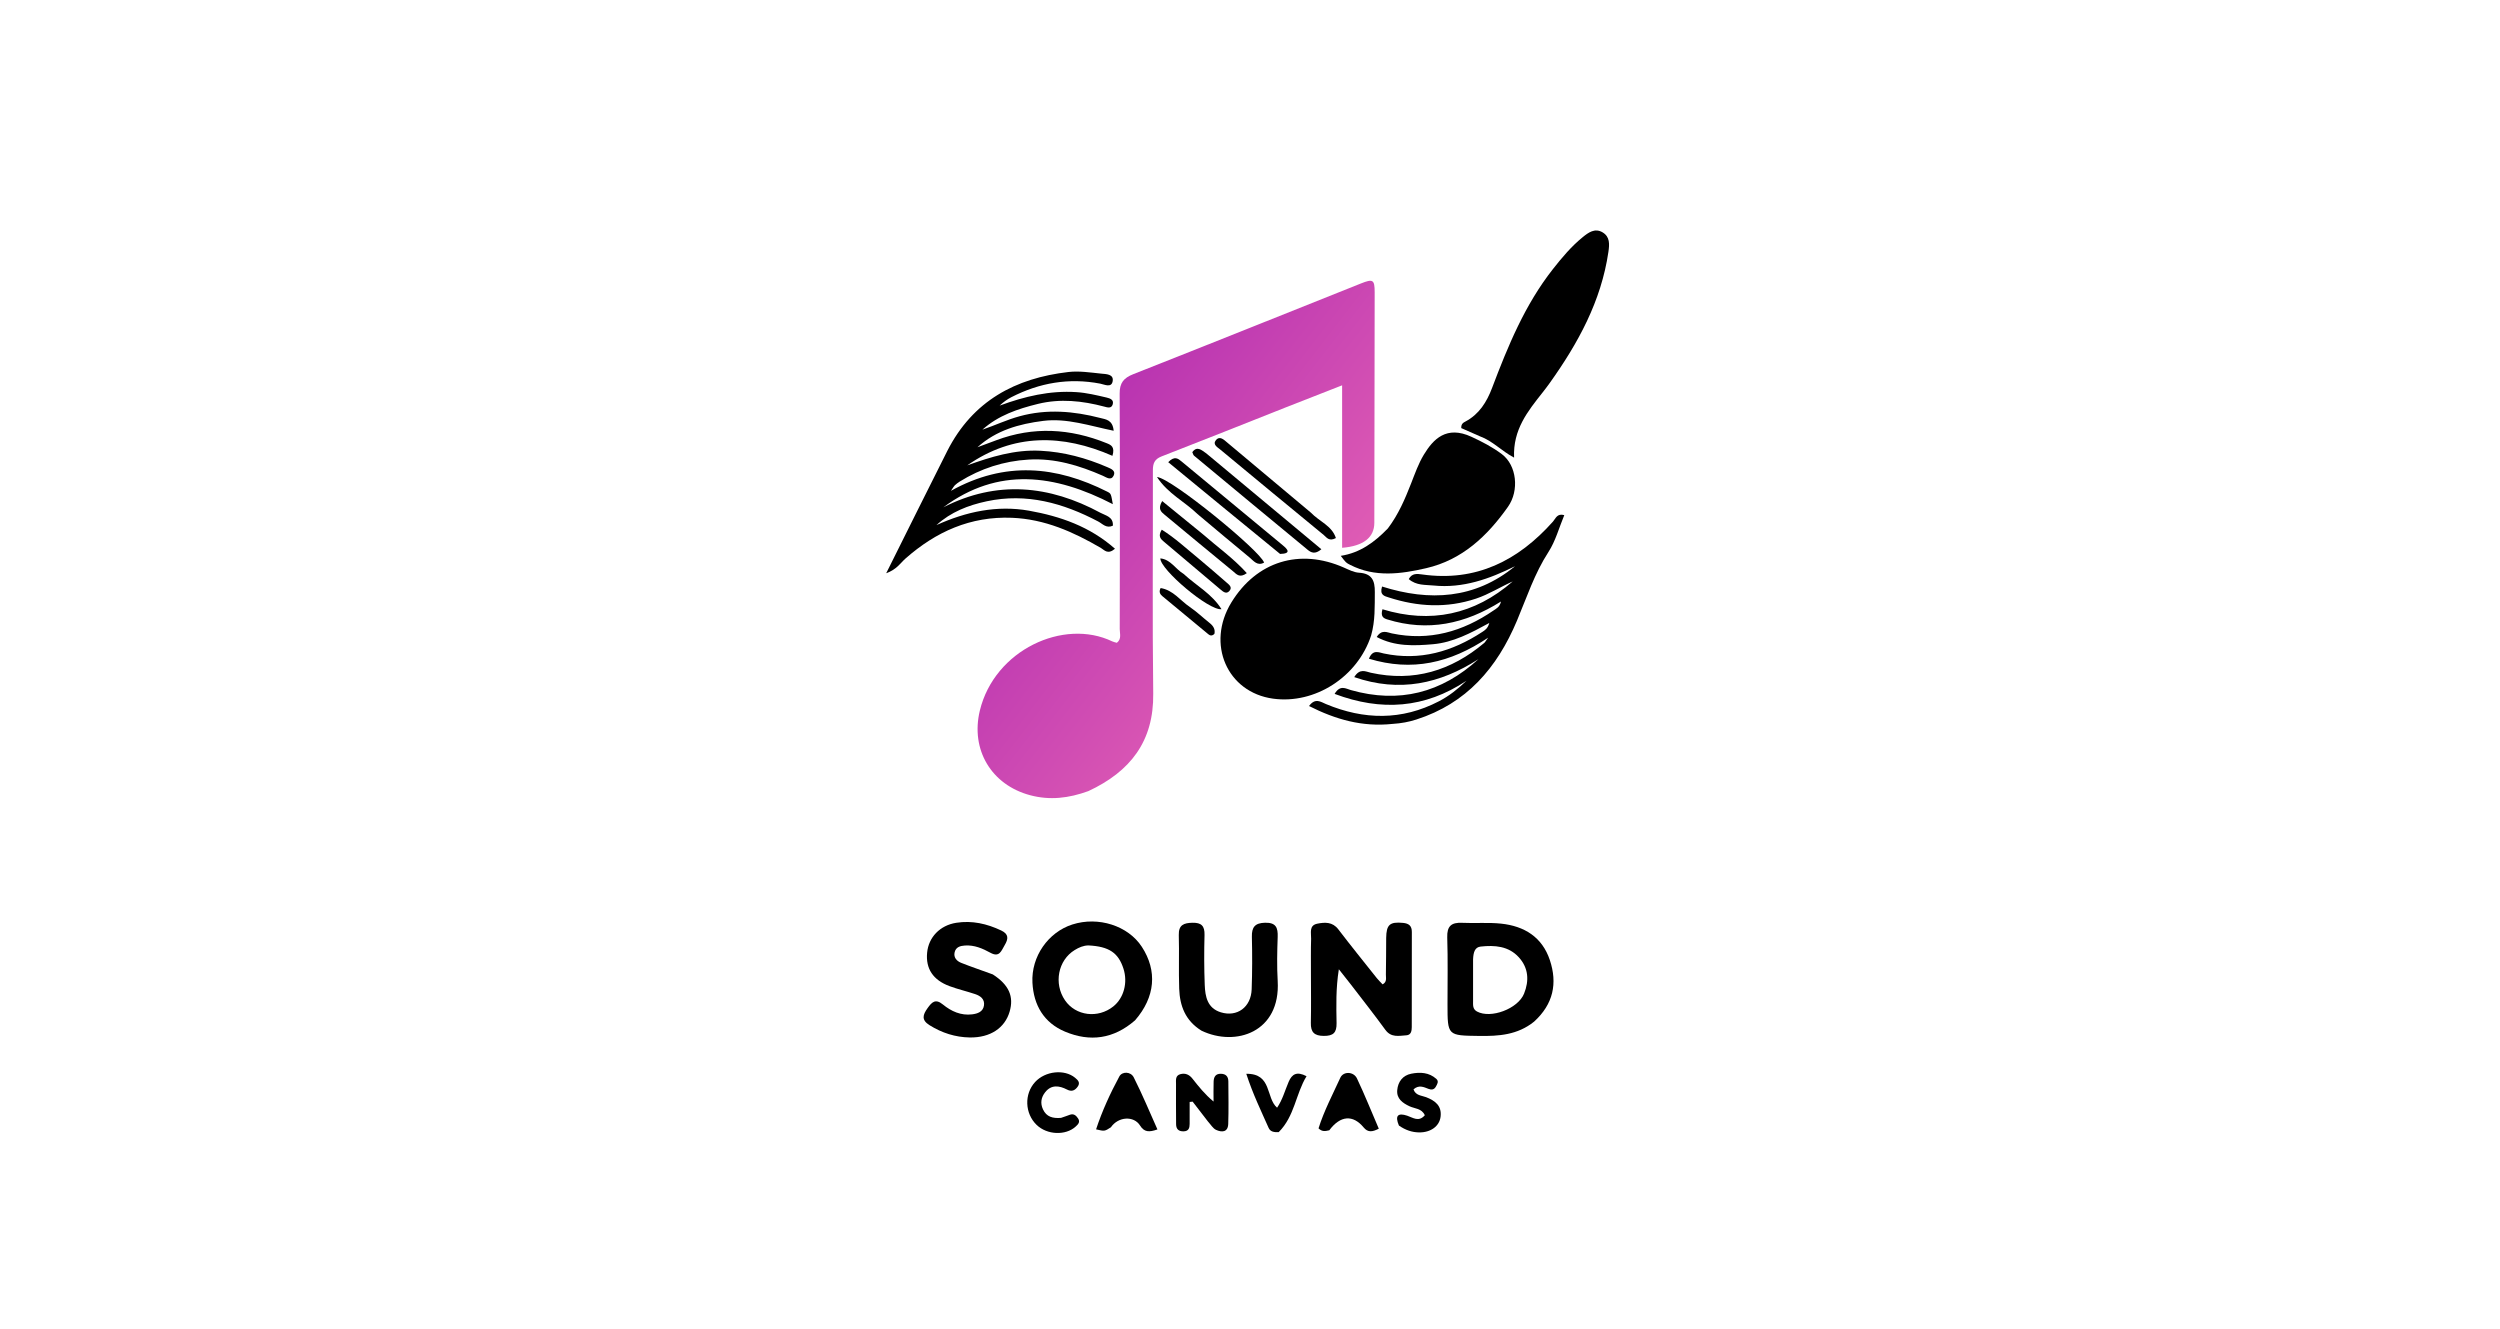
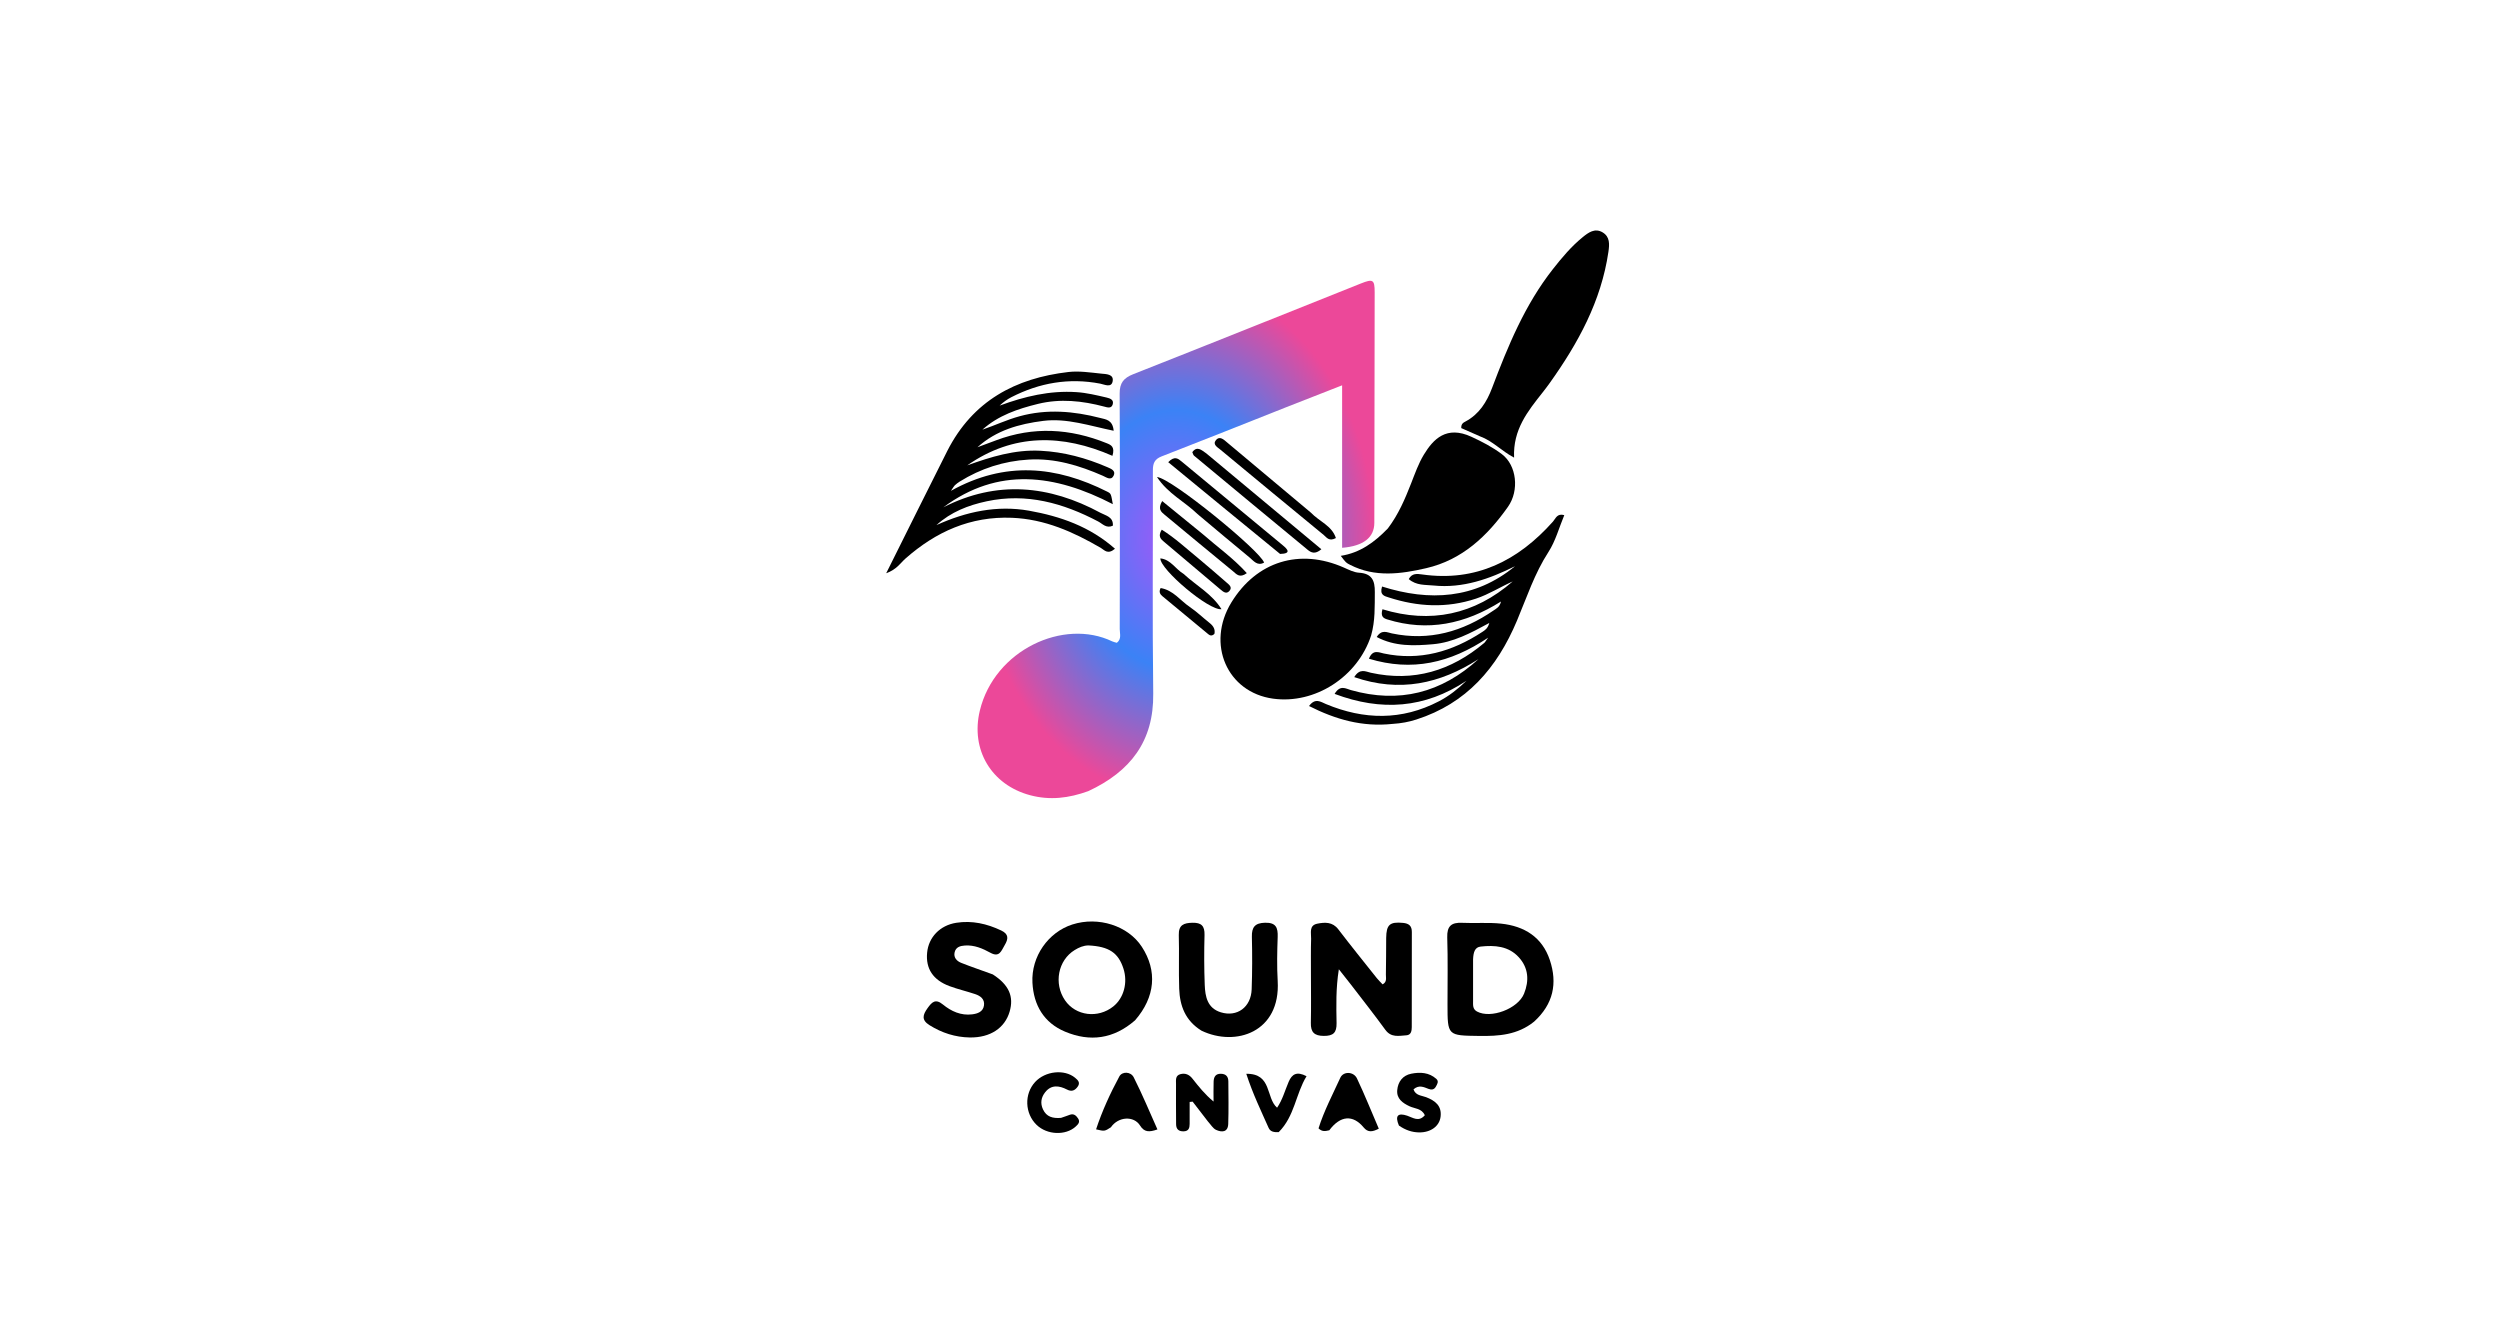
- <svg xmlns="http://www.w3.org/2000/svg" version="1.1" id="Layer_1" x="0px" y="0px" width="100%" viewBox="0 0 1024 544" enable-background="new 0 0 1024 544" xml:space="preserve">
+ <svg xmlns="http://www.w3.org/2000/svg" version="1.1" id="Layer_1" x="0px" y="0px" width="1024" height="544" viewBox="0 0 1024 544" enable-background="new 0 0 1024 544" xml:space="preserve">
  <defs>
-     <linearGradient id="logo-gradient" x1="0%" y1="0%" x2="100%" y2="100%">
-       <stop offset="0%" stop-color="#a21caf" />
-       <stop offset="100%" stop-color="#f472b6" />
-     </linearGradient>
+     <radialGradient id="logo-gradient" cx="50%" cy="50%" r="50%">
+       <stop offset="0%" stop-color="#a855f7" />
+       <stop offset="50%" stop-color="#3b82f6" />
+       <stop offset="100%" stop-color="#ec4899" />
+     </radialGradient>
  </defs>
+   <style>
+ 		path { fill: url(#logo-gradient) !important; }
+ 		/* Ensure strokes (if any) also pick up gradient */
+ 		path, g { vector-effect: non-scaling-stroke; }
+ 	</style>
  <path fill="url(#logo-gradient)" opacity="1" stroke="none" d=" M445.773,324.046   C437.732,326.96 430.037,327.884 421.936,325.72   C406.089,321.488 397.48,307.129 401.335,291.095   C407.32,266.202 435.709,253.152 455.571,262.709   C456.156,262.99 456.826,263.098 457.467,263.29   C459.499,261.695 458.637,259.527 458.641,257.678   C458.705,225.54 458.775,193.401 458.607,161.264   C458.584,156.848 460.224,154.825 464.192,153.26   C495.33,140.981 526.387,128.497 557.476,116.092   C562.367,114.14 563.066,114.545 563.064,119.703   C563.053,151.195 563.005,182.687 562.924,214.178   C562.909,220.125 558.517,223.687 549.731,224.377   C549.731,202.514 549.731,180.699 549.731,157.828   C541.307,161.125 534.083,163.929 526.877,166.778   C509.849,173.51 492.854,180.327 475.782,186.945   C472.87,188.073 472.214,189.843 472.22,192.653   C472.281,223.138 471.978,253.628 472.361,284.108   C472.606,303.61 463.03,316.008 445.773,324.046  z" />
  <path fill="#000000" opacity="1" stroke="none" d=" M561.622,260.257   C556.098,277.327 538.532,288.525 521.456,286.173   C502.61,283.578 493.99,263.739 504.349,246.799   C514.68,229.903 532.378,224.449 550.535,232.513   C552.502,233.387 554.571,234.452 556.646,234.582   C561.912,234.913 563.183,237.745 563.127,242.519   C563.06,248.353 563.331,254.168 561.622,260.257  z" />
  <path fill="#000000" opacity="1" stroke="none" d=" M388.005,184.715   C398.457,164.145 415.954,154.892 437.639,152.371   C442.036,151.859 446.609,152.589 451.071,153.039   C453.048,153.239 456.284,153.192 455.743,156.18   C455.233,158.991 452.349,157.464 450.634,157.136   C437.852,154.684 425.802,156.786 414.318,162.653   C412.577,163.543 410.973,164.7 409.442,166.141   C419.661,162.375 430.004,159.887 440.962,160.62   C445.165,160.901 449.176,161.887 453.223,162.824   C454.707,163.167 456.397,163.771 455.73,165.749   C455.158,167.446 453.515,166.867 452.271,166.538   C443.301,164.166 434.271,163.192 425.132,165.44   C416.881,167.469 408.909,170.152 402.388,175.994   C407.514,174.249 412.383,171.925 417.641,170.491   C428.792,167.45 439.744,168.373 450.682,171.205   C452.892,171.777 455.781,171.944 456.154,176.437   C446.323,174.436 436.988,171.164 427.267,172.398   C417.471,173.641 408.085,176.215 400.371,183.19   C402.923,182.242 405.478,181.305 408.024,180.344   C423.282,174.59 438.363,175.494 453.307,181.537   C455.046,182.24 456.778,182.973 455.653,186.709   C435.211,177.775 415.09,177.406 396.194,190.612   C405.851,187.138 415.567,184.102 426.146,184.627   C435.791,185.105 444.838,187.576 453.609,191.366   C455.115,192.017 457.177,192.821 456.119,194.881   C455.037,196.989 453.147,195.496 451.743,194.881   C442.032,190.634 432.059,187.605 421.302,188.246   C411.133,188.852 401.715,191.891 393.062,197.272   C392.359,197.709 391.704,198.237 391.085,198.789   C390.759,199.079 390.561,199.512 389.496,201.05   C411.726,188.696 432.728,190.912 453.531,201.384   C455.12,202.184 455.064,202.297 455.813,206.509   C432.061,194.222 408.846,191.122 386.374,207.808   C408.277,196.619 429.727,198.686 450.808,210.07   C452.892,211.195 456.073,211.679 455.834,215.317   C453.163,216.577 451.589,214.531 449.838,213.609   C435.461,206.041 420.486,201.837 404.145,205.331   C396.598,206.944 389.508,209.689 383.557,215.091   C395.709,209.577 408.399,206.841 421.538,209.188   C434.304,211.469 446.44,215.676 456.698,224.77   C453.689,227.305 452.371,225.291 450.973,224.474   C439.647,217.856 427.91,212.622 414.485,212.085   C397.511,211.407 383.347,217.787 370.878,228.784   C368.815,230.603 367.372,233.208 362.982,234.807   C371.654,217.39 379.721,201.19 388.005,184.715  z" />
  <path fill="#000000" opacity="1" stroke="none" d=" M568.472,216.439   C572.842,210.658 575.482,204.394 577.978,198.035   C579.554,194.019 581,189.865 583.223,186.21   C587.08,179.868 592.447,174.179 602.679,178.9   C607.086,180.932 611.353,183.143 615.199,186.046   C621.223,190.593 622.395,200.882 617.66,207.592   C609.209,219.571 598.888,229.343 584.142,232.733   C573.779,235.115 563.205,236.571 553.05,231.381   C551.353,230.513 551.339,230.541 549.176,227.674   C557.083,226.442 562.996,222.114 568.472,216.439  z" />
  <path fill="#000000" opacity="1" stroke="none" d=" M570.37,296.514   C557.979,297.831 547.064,294.694 536.182,289.19   C538.731,285.707 540.967,287.487 543.1,288.378   C558.697,294.895 574.137,295.165 589.375,287.252   C593.517,285.101 597.159,282.242 600.67,278.831   C583.594,290.197 565.776,291.409 546.656,284.218   C548.901,280.391 551.251,282.072 553.299,282.653   C573.055,288.255 590.4,283.813 605.575,269.99   C589.806,280.12 573.244,283.738 554.697,277.349   C556.999,273.574 559.407,275.095 561.489,275.555   C579.082,279.434 594.391,274.741 607.948,263.343   C608.297,263.049 608.514,262.597 609.547,261.192   C593.956,271.625 578.325,275.168 560.706,269.81   C562.297,265.871 564.732,267.227 566.777,267.66   C581.549,270.788 594.784,266.917 607.102,258.869   C608.18,258.165 609.393,257.475 610.016,255.167   C602.384,259.333 595.14,263.154 586.976,263.87   C579.227,264.549 571.374,264.88 563.898,260.917   C565.935,257.693 568.158,259.033 570.114,259.444   C585.427,262.66 599.112,258.716 611.731,250.067   C612.887,249.275 614.325,248.646 614.793,246.38   C600.076,255.626 584.772,258.834 568.269,253.729   C566.804,253.276 565.354,252.642 566.254,249.553   C585.953,255.562 603.937,251.784 619.603,238.158   C614.573,240.393 609.902,243.42 604.586,245.192   C592.552,249.203 580.666,248.557 568.792,244.7   C567.105,244.152 565,243.789 566.089,240.241   C585.483,246.382 604.078,245.43 620.559,231.921   C610.056,237.141 599.187,241.045 587.202,239.827   C583.848,239.486 580.155,239.901 577.028,237.2   C578.324,234.716 580.428,235.001 582.547,235.299   C604.576,238.4 621.812,229.672 636.107,213.631   C637.205,212.399 637.751,210.165 640.733,210.997   C638.583,216.143 637.155,221.603 634.241,226.099   C628.538,234.9 625.331,244.768 621.343,254.245   C613.174,273.66 600.656,288.139 580.117,294.721   C577.082,295.694 573.988,296.286 570.37,296.514  z" />
  <path fill="#000000" opacity="1" stroke="none" d=" M606.244,178.741   C603.375,177.468 600.843,176.359 598.535,175.349   C598.438,173.584 599.407,173.103 600.247,172.656   C605.888,169.652 608.978,164.651 611.152,158.908   C617.641,141.764 624.574,124.852 636.049,110.254   C639.759,105.535 643.607,100.937 648.275,97.144   C650.593,95.261 653.258,93.284 656.418,95.172   C659.484,97.004 659.257,100.082 658.802,103.189   C655.853,123.338 646.401,140.565 634.803,156.835   C633.838,158.189 632.829,159.514 631.799,160.82   C625.807,168.419 619.654,175.938 620.171,187.446   C614.889,184.638 611.395,180.615 606.244,178.741  z" />
  <path fill="#000000" opacity="1" stroke="none" d=" M536.959,399   C536.97,393.838 536.88,389.172 537.034,384.514   C537.11,382.202 536.059,379.033 539.578,378.338   C542.663,377.728 545.795,377.541 548.166,380.645   C553.319,387.391 558.656,393.997 563.941,400.642   C564.651,401.534 565.496,402.319 566.317,403.195   C568.201,402.201 567.628,400.519 567.661,399.188   C567.783,394.195 567.72,389.197 567.781,384.202   C567.849,378.692 569.283,377.505 574.68,378.014   C577.1,378.243 578.297,379.236 578.29,381.748   C578.254,394.737 578.275,407.726 578.259,420.715   C578.258,422.291 577.975,423.935 576.052,424.061   C572.99,424.261 569.821,425.089 567.443,421.822   C562.839,415.498 557.991,409.351 553.229,403.142   C551.832,401.32 550.386,399.536 548.39,397.012   C547.134,404.957 547.342,412.031 547.46,419.064   C547.527,422.993 546.121,424.328 542.238,424.308   C538.351,424.287 536.841,422.813 536.927,418.983   C537.072,412.492 536.962,405.995 536.959,399  z" />
  <path fill="#000000" opacity="1" stroke="none" d=" M628.367,418.462   C621.546,423.958 613.845,424.424 605.895,424.322   C592.909,424.154 592.91,424.265 592.9,411.406   C592.894,402.261 593.082,393.11 592.79,383.975   C592.639,379.278 594.53,377.767 598.941,377.987   C604.248,378.251 609.616,377.758 614.88,378.321   C624.324,379.33 631.645,383.776 634.809,393.234   C637.997,402.764 636.26,411.264 628.367,418.462  M603.369,393.047   C603.364,398.685 603.334,404.324 603.37,409.962   C603.38,411.574 603.117,413.316 604.981,414.322   C610.62,417.363 621.743,413.22 624.253,407.003   C626.405,401.674 626.081,396.476 622.117,392.113   C617.923,387.496 612.242,387.084 606.493,387.713   C604.097,387.975 603.48,390.02 603.369,393.047  z" />
  <path fill="#000000" opacity="1" stroke="none" d=" M464.922,417.923   C456.115,425.599 446.465,426.85 436.253,422.568   C427.557,418.921 423.362,411.696 422.888,402.508   C422.335,391.777 429.362,381.835 439.225,378.672   C449.866,375.259 462.051,379.165 467.683,387.795   C474.111,397.643 473.21,408.391 464.922,417.923  M445.812,387.245   C443.739,387.272 441.923,388.084 440.202,389.134   C433.363,393.31 431.523,402.853 436.217,409.719   C440.596,416.123 449.714,417.277 456.025,412.226   C460.315,408.793 462.009,402.478 460.171,396.775   C458.09,390.318 454.345,387.672 445.812,387.245  z" />
  <path fill="#000000" opacity="1" stroke="none" d=" M492.147,422.172   C485.495,418.078 483.243,411.955 483,404.995   C482.744,397.671 483.041,390.328 482.833,383   C482.713,378.812 484.923,378.039 488.436,377.962   C492.09,377.882 493.473,379.26 493.372,382.961   C493.185,389.788 493.195,396.632 493.462,403.456   C493.648,408.221 494.543,412.952 500.055,414.643   C506.734,416.692 512.421,412.539 512.682,405.23   C512.937,398.072 512.944,390.896 512.769,383.735   C512.672,379.738 514.052,378.043 518.204,377.952   C522.659,377.854 523.477,379.986 523.338,383.804   C523.121,389.796 522.992,395.818 523.342,401.798   C524.569,422.813 506.116,428.87 492.147,422.172  z" />
  <path fill="#000000" opacity="1" stroke="none" d=" M406.651,399.12   C413.286,403.397 415.363,408.187 413.533,414.396   C411.575,421.039 405.674,425.077 397.224,424.947   C391.326,424.856 385.792,423.092 380.715,419.904   C377.337,417.784 377.959,415.68 379.927,412.941   C381.727,410.435 383.161,408.946 386.224,411.451   C389.632,414.238 393.619,416.051 398.207,415.476   C400.389,415.203 402.641,414.457 403.032,411.866   C403.428,409.247 401.581,407.911 399.409,407.182   C395.943,406.019 392.358,405.196 388.935,403.927   C382.145,401.408 379.132,396.764 379.749,390.226   C380.343,383.924 384.974,379.025 391.699,377.972   C398.149,376.961 404.258,378.347 410.115,381.138   C413.23,382.622 413.069,384.551 411.502,387.155   C410.117,389.455 409.407,392.306 405.669,390.25   C402.457,388.484 399.083,387.027 395.247,387.282   C393.28,387.412 391.513,387.927 391.016,390.057   C390.514,392.214 391.909,393.663 393.653,394.362   C397.817,396.031 402.088,397.433 406.651,399.12  z" />
  <path fill="#000000" opacity="1" stroke="none" d=" M494.76,459.348   C492.528,456.444 490.515,453.835 488.502,451.227   C488.095,451.273 487.689,451.319 487.282,451.365   C487.282,454.362 487.288,457.359 487.279,460.357   C487.274,461.997 486.893,463.33 484.86,463.396   C482.81,463.463 481.742,462.529 481.732,460.465   C481.705,454.986 481.653,449.507 481.698,444.028   C481.711,442.453 481.312,440.521 483.565,439.952   C485.558,439.449 487.149,440.196 488.385,441.76   C490.927,444.975 493.452,448.202 497.076,451.199   C497.076,448.462 497.002,445.722 497.102,442.989   C497.168,441.178 497.843,439.773 500.071,439.816   C502.165,439.857 503.117,440.989 503.13,442.926   C503.171,448.736 503.277,454.551 503.084,460.356   C502.968,463.817 500.454,463.883 498.093,462.791   C496.838,462.21 496.003,460.722 494.76,459.348  z" />
  <path fill="#000000" opacity="1" stroke="none" d=" M455.02,461.737   C452.443,463.407 452.443,463.407 448.954,462.581   C451.446,455.013 454.756,447.835 458.477,440.917   C459.624,438.785 463.156,438.871 464.372,441.271   C467.866,448.166 470.822,455.334 474.086,462.611   C470.624,463.834 468.673,463.744 466.952,460.998   C464.416,456.952 458.053,457.315 455.02,461.737  z" />
  <path fill="#000000" opacity="1" stroke="none" d=" M544.479,462.963   C542.797,463.367 541.479,463.591 540.07,462.172   C542.289,455.091 545.834,448.347 548.981,441.47   C550.253,438.691 554.46,438.866 555.823,441.746   C558.991,448.44 561.752,455.327 564.753,462.31   C562.08,463.686 560.289,463.902 558.559,461.808   C554.163,456.487 549.005,456.887 544.479,462.963  z" />
  <path fill="#000000" opacity="1" stroke="none" d=" M572.998,461.025   C571.265,456.939 572.612,455.734 576.375,456.985   C578.745,457.773 581.098,459.712 583.607,456.807   C582.325,453.942 579.478,454.134 577.367,453.143   C574.503,451.799 571.997,450.032 572.306,446.513   C572.606,443.099 574.549,440.486 578.031,439.793   C581.679,439.066 585.376,439.235 588.357,441.95   C589.445,442.942 588.671,444.129 588.102,445.131   C587.41,446.349 586.357,446.495 585.106,446.001   C583.124,445.22 581.118,444.274 578.974,446.201   C579.814,448.766 582.312,448.701 584.132,449.404   C587.893,450.858 590.612,452.965 590.061,457.421   C589.581,461.308 585.995,463.905 581.242,463.835   C578.374,463.793 575.69,462.904 572.998,461.025  z" />
  <path fill="#000000" opacity="1" stroke="none" d=" M434.596,457.882   C436.066,457.409 437.146,456.985 438.239,456.598   C439.8,456.046 440.768,456.901 441.555,458.079   C442.551,459.572 441.631,460.501 440.583,461.454   C436.464,465.199 428.878,464.887 424.608,460.766   C419.74,456.07 419.461,448.107 423.991,443.183   C428.144,438.669 435.987,437.848 440.355,441.453   C441.594,442.474 442.617,443.501 441.357,445.186   C440.218,446.71 438.937,447.248 437.074,446.291   C433.881,444.65 430.64,444.163 428.097,447.386   C426.472,449.446 426.009,451.827 427.209,454.401   C428.639,457.469 431.174,458.156 434.596,457.882  z" />
  <path fill="#000000" opacity="1" stroke="none" d=" M523.752,463.73   C521.807,463.814 520.327,463.564 519.61,461.945   C516.535,455 513.192,448.158 510.477,439.832   C521.066,439.649 518.427,449.681 523.09,453.716   C525.317,450.512 526.307,446.672 527.836,443.109   C529.18,439.975 531.128,438.706 535.158,440.815   C530.689,448.135 530.311,457.187 523.752,463.73  z" />
  <path fill="#000000" opacity="1" stroke="none" d=" M494.095,185.701   C509.906,198.855 525.424,211.791 541.236,224.973   C538.601,227.229 536.967,226.31 535.58,225.166   C520.049,212.357 504.554,199.505 489.07,186.638   C488.732,186.357 488.643,185.775 488.37,185.187   C490.362,182.561 492.072,184.313 494.095,185.701  z" />
  <path fill="#000000" opacity="1" stroke="none" d=" M536.978,210.011   C540.419,213.637 545.567,215.317 547.182,220.392   C544.339,221.919 543.351,220.078 542.201,219.134   C528.074,207.535 513.987,195.885 499.916,184.218   C498.712,183.22 496.568,182.081 498.034,180.302   C499.629,178.366 501.319,180.131 502.703,181.289   C514.045,190.779 525.374,200.283 536.978,210.011  z" />
  <path fill="#000000" opacity="1" stroke="none" d=" M524.322,226.891   C508.867,214.295 493.737,201.846 478.505,189.314   C481.135,186.585 482.581,187.869 484.001,189.042   C497.834,200.481 511.671,211.916 525.474,223.39   C527.384,224.978 529.06,226.764 524.322,226.891  z" />
  <path fill="#000000" opacity="1" stroke="none" d=" M490.474,210.535   C485.207,205.399 478.432,202.282 473.899,195.389   C479.912,195.874 516.243,225.673 517.771,230.444   C514.995,231.977 513.451,229.685 511.813,228.344   C504.737,222.55 497.764,216.631 490.474,210.535  z" />
  <path fill="#000000" opacity="1" stroke="none" d=" M492.398,218.577   C498.648,224.045 505.215,228.671 510.697,234.757   C507.722,236.942 506.435,235.131 505.138,234.068   C495.736,226.366 486.386,218.6 477.027,210.845   C475.612,209.673 474.116,208.495 476.028,205.233   C481.527,209.711 486.828,214.027 492.398,218.577  z" />
  <path fill="#000000" opacity="1" stroke="none" d=" M491.084,228.899   C495.02,232.246 498.717,235.33 502.314,238.526   C503.34,239.436 505.045,240.534 503.46,242.169   C502.24,243.428 500.986,242.359 499.974,241.508   C492.225,234.993 484.487,228.465 476.772,221.912   C475.516,220.845 474.144,219.709 475.859,216.958   C481.294,220.335 485.922,224.689 491.084,228.899  z" />
  <path fill="#000000" opacity="1" stroke="none" d=" M484.86,235.124   C490.099,239.953 496.384,243.221 500.334,249.536   C495.122,250.18 475.101,233.162 475.288,228.717   C479.52,229.162 481.413,233.04 484.86,235.124  z" />
  <path fill="#000000" opacity="1" stroke="none" d=" M475.398,240.864   C480.59,241.738 483.427,245.968 487.334,248.616   C490.215,250.568 492.747,253.028 495.488,255.196   C497.057,256.438 497.829,257.875 497.42,259.638   C496.4,260.623 495.592,260.324 494.941,259.789   C488.642,254.608 482.363,249.403 476.096,244.183   C475.149,243.393 474.587,242.4 475.398,240.864  z" />
</svg>
